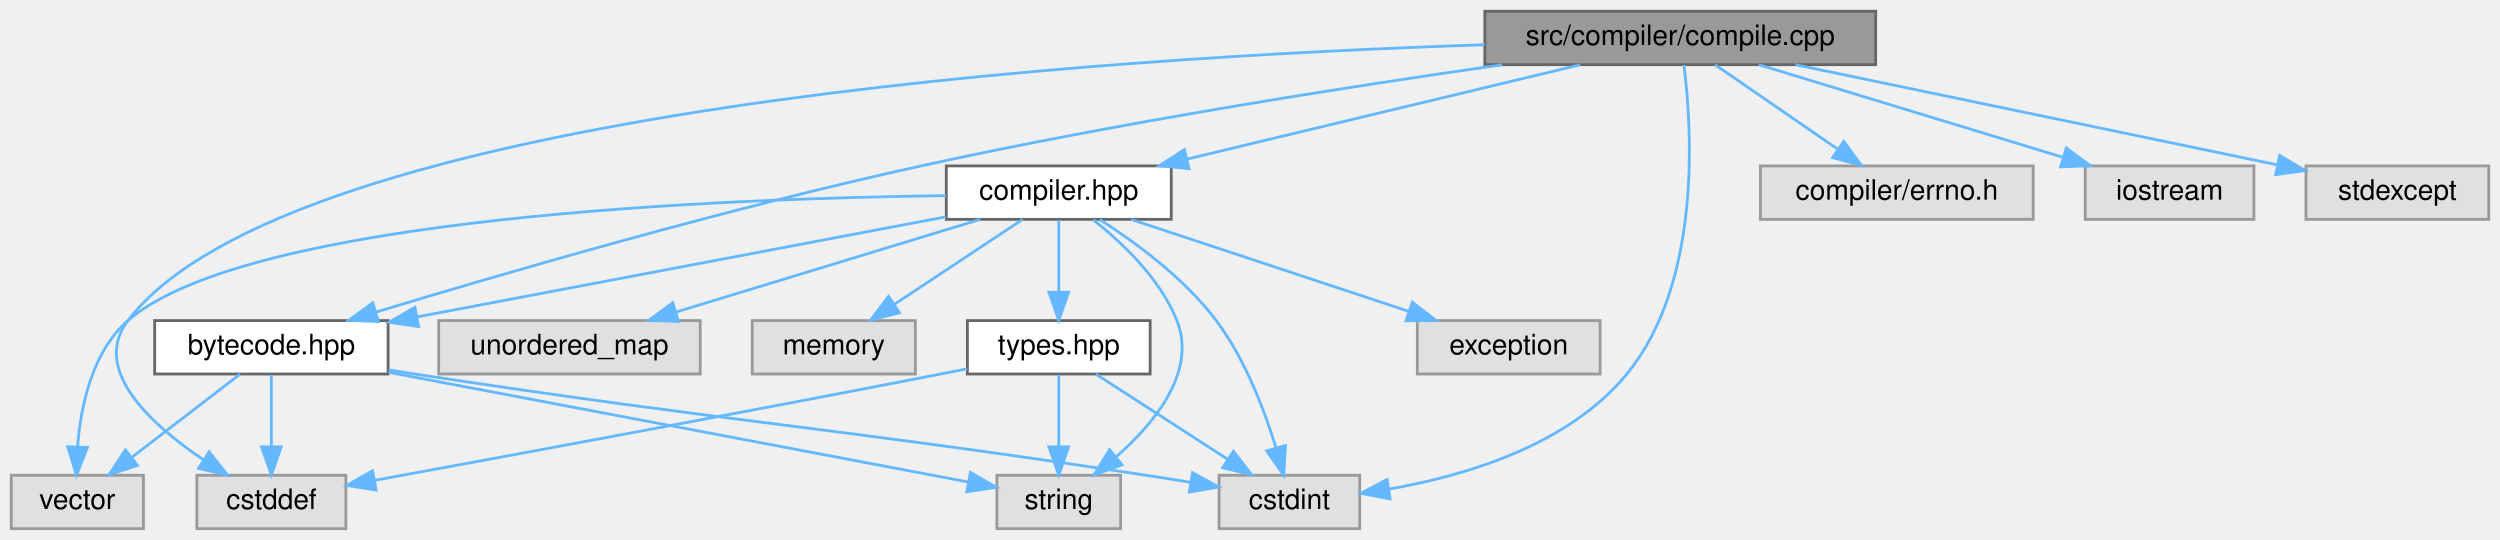
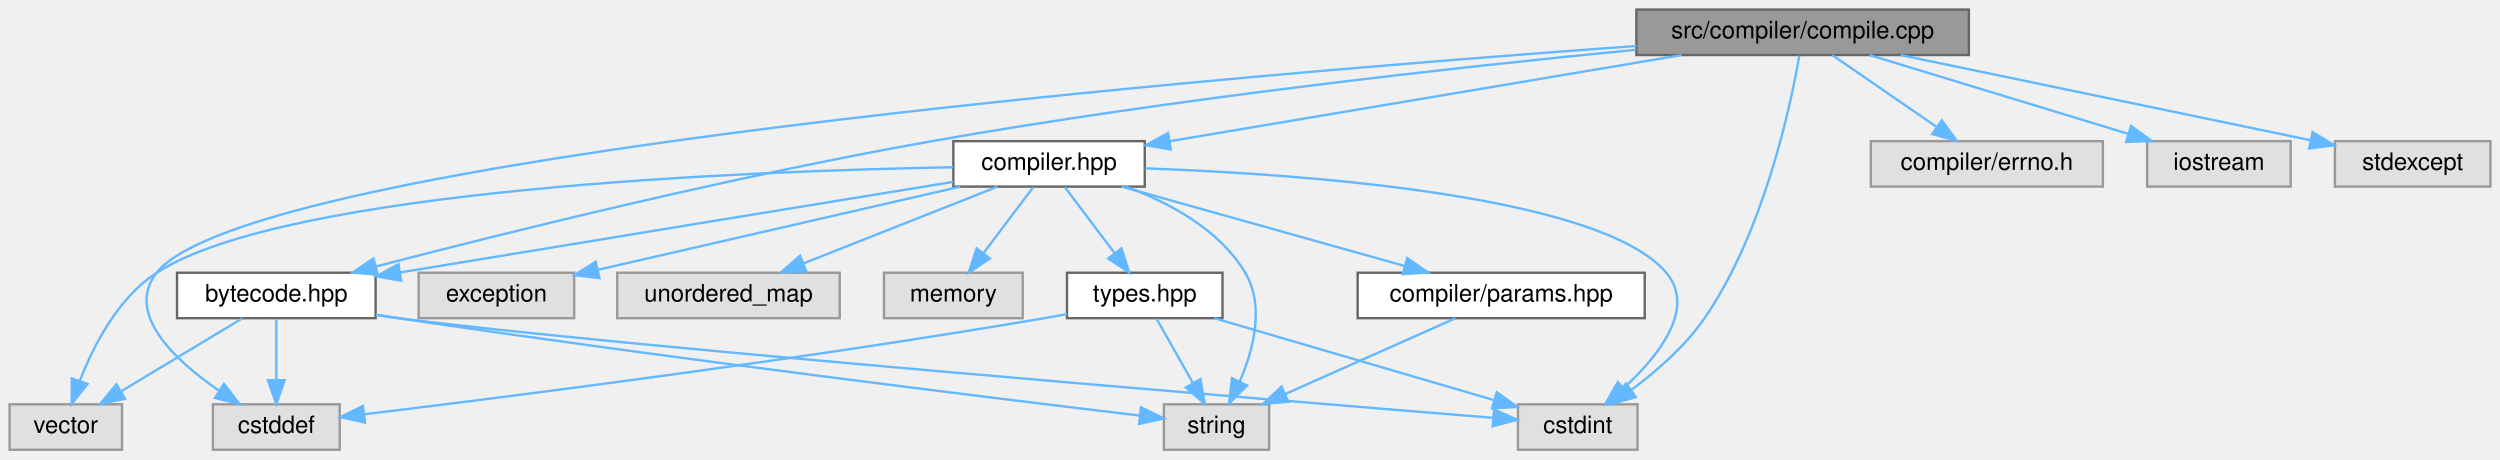
- <svg xmlns="http://www.w3.org/2000/svg" xmlns:xlink="http://www.w3.org/1999/xlink" width="889pt" height="192pt" viewBox="0.00 0.00 889.00 192.00">
+ <svg xmlns="http://www.w3.org/2000/svg" xmlns:xlink="http://www.w3.org/1999/xlink" width="1045pt" height="192pt" viewBox="0.00 0.00 1045.00 192.00">
  <g id="graph0" class="graph" transform="scale(1 1) rotate(0) translate(4 188)">
    <g id="Node000001" class="node">
      <g id="a_Node000001">
        <a xlink:title=" ">
-           <polygon fill="#999999" stroke="#666666" points="663,-184 524,-184 524,-165 663,-165 663,-184" />
-           <text text-anchor="middle" x="593.5" y="-172" font-family="Helvetica,sans-Serif" font-size="10.00">src/compiler/compile.cpp</text>
+           <polygon fill="#999999" stroke="#666666" points="819,-184 680,-184 680,-165 819,-165 819,-184" />
+           <text text-anchor="middle" x="749.5" y="-172" font-family="Helvetica,sans-Serif" font-size="10.00">src/compiler/compile.cpp</text>
        </a>
      </g>
    </g>
    <g id="Node000002" class="node">
      <g id="a_Node000002">
        <a xlink:href="bytecode_8hpp.html" target="_top" xlink:title=" ">
-           <polygon fill="white" stroke="#666666" points="134,-74 51,-74 51,-55 134,-55 134,-74" />
-           <text text-anchor="middle" x="92.5" y="-62" font-family="Helvetica,sans-Serif" font-size="10.00">bytecode.hpp</text>
+           <polygon fill="white" stroke="#666666" points="153,-74 70,-74 70,-55 153,-55 153,-74" />
+           <text text-anchor="middle" x="111.5" y="-62" font-family="Helvetica,sans-Serif" font-size="10.00">bytecode.hpp</text>
        </a>
      </g>
    </g>
    <g id="edge1_Node000001_Node000002" class="edge">
      <g id="a_edge1_Node000001_Node000002">
        <a xlink:title=" ">
-           <path fill="none" stroke="#63b8ff" d="M530.13,-164.97C475.19,-157.13 393.69,-144.39 323.5,-129 254.38,-113.85 175.11,-90.79 129.7,-77.03" />
-           <polygon fill="#63b8ff" stroke="#63b8ff" points="130.59,-73.64 120,-74.07 128.55,-80.33 130.59,-73.64" />
+           <path fill="none" stroke="#63b8ff" d="M679.73,-167.19C606.22,-160.02 487.22,-146.95 385.5,-129 302.38,-114.33 206.58,-90.52 153.13,-76.6" />
+           <polygon fill="#63b8ff" stroke="#63b8ff" points="153.89,-73.18 143.33,-74.04 152.12,-79.96 153.89,-73.18" />
        </a>
      </g>
    </g>
    <g id="Node000003" class="node">
      <g id="a_Node000003">
        <a xlink:title=" ">
-           <polygon fill="#e0e0e0" stroke="#999999" points="479.5,-19 429.5,-19 429.5,0 479.5,0 479.5,-19" />
-           <text text-anchor="middle" x="454.5" y="-7" font-family="Helvetica,sans-Serif" font-size="10.00">cstdint</text>
-         </a>
-       </g>
-     </g>
-     <g id="edge20_Node000001_Node000003" class="edge">
-       <g id="a_edge20_Node000001_Node000003">
-         <a xlink:title=" ">
-           <path fill="none" stroke="#63b8ff" d="M594.8,-164.89C597.52,-143.6 601.47,-87.85 574.5,-55 553.75,-29.72 517.19,-18.8 489.86,-14.08" />
-           <polygon fill="#63b8ff" stroke="#63b8ff" points="490.3,-10.61 479.89,-12.56 489.25,-17.53 490.3,-10.61" />
+           <polygon fill="#e0e0e0" stroke="#999999" points="680.5,-19 630.5,-19 630.5,0 680.5,0 680.5,-19" />
+           <text text-anchor="middle" x="655.5" y="-7" font-family="Helvetica,sans-Serif" font-size="10.00">cstdint</text>
+         </a>
+       </g>
+     </g>
+     <g id="edge22_Node000001_Node000003" class="edge">
+       <g id="a_edge22_Node000001_Node000003">
+         <a xlink:title=" ">
+           <path fill="none" stroke="#63b8ff" d="M748.12,-164.74C744.54,-144.06 733.43,-91.23 708.5,-55 700.41,-43.25 688.42,-32.82 677.89,-25.02" />
+           <polygon fill="#63b8ff" stroke="#63b8ff" points="679.7,-22.01 669.51,-19.12 675.67,-27.74 679.7,-22.01" />
        </a>
      </g>
    </g>
    <g id="Node000004" class="node">
      <g id="a_Node000004">
        <a xlink:title=" ">
-           <polygon fill="#e0e0e0" stroke="#999999" points="119,-19 66,-19 66,0 119,0 119,-19" />
-           <text text-anchor="middle" x="92.5" y="-7" font-family="Helvetica,sans-Serif" font-size="10.00">cstddef</text>
-         </a>
-       </g>
-     </g>
-     <g id="edge19_Node000001_Node000004" class="edge">
-       <g id="a_edge19_Node000001_Node000004">
-         <a xlink:title=" ">
-           <path fill="none" stroke="#63b8ff" d="M523.96,-172.09C388.86,-167.68 99.06,-149.43 41.5,-74 28.32,-56.73 49.34,-37.31 68.25,-24.55" />
-           <polygon fill="#63b8ff" stroke="#63b8ff" points="70.37,-27.34 76.93,-19.02 66.61,-21.44 70.37,-27.34" />
+           <polygon fill="#e0e0e0" stroke="#999999" points="138,-19 85,-19 85,0 138,0 138,-19" />
+           <text text-anchor="middle" x="111.5" y="-7" font-family="Helvetica,sans-Serif" font-size="10.00">cstddef</text>
+         </a>
+       </g>
+     </g>
+     <g id="edge21_Node000001_Node000004" class="edge">
+       <g id="a_edge21_Node000001_Node000004">
+         <a xlink:title=" ">
+           <path fill="none" stroke="#63b8ff" d="M679.97,-168.79C512.85,-156.74 99.56,-122.28 61.5,-74 48.15,-57.07 68.84,-37.58 87.52,-24.71" />
+           <polygon fill="#63b8ff" stroke="#63b8ff" points="89.62,-27.52 96.1,-19.13 85.81,-21.65 89.62,-27.52" />
        </a>
      </g>
    </g>
    <g id="Node000007" class="node">
      <g id="a_Node000007">
        <a xlink:href="compiler_8hpp.html" target="_top" xlink:title=" ">
-           <polygon fill="white" stroke="#666666" points="412.5,-129 332.5,-129 332.5,-110 412.5,-110 412.5,-129" />
-           <text text-anchor="middle" x="372.5" y="-117" font-family="Helvetica,sans-Serif" font-size="10.00">compiler.hpp</text>
+           <polygon fill="white" stroke="#666666" points="474.5,-129 394.5,-129 394.5,-110 474.5,-110 474.5,-129" />
+           <text text-anchor="middle" x="434.5" y="-117" font-family="Helvetica,sans-Serif" font-size="10.00">compiler.hpp</text>
        </a>
      </g>
    </g>
    <g id="edge6_Node000001_Node000007" class="edge">
      <g id="a_edge6_Node000001_Node000007">
        <a xlink:title=" ">
-           <path fill="none" stroke="#63b8ff" d="M557.99,-164.98C520.01,-155.87 459.63,-141.4 418.14,-131.45" />
-           <polygon fill="#63b8ff" stroke="#63b8ff" points="418.83,-128.01 408.29,-129.08 417.19,-134.82 418.83,-128.01" />
+           <path fill="none" stroke="#63b8ff" d="M698.89,-164.98C640.16,-155.1 543.87,-138.9 485.13,-129.02" />
+           <polygon fill="#63b8ff" stroke="#63b8ff" points="485.41,-125.52 474.97,-127.31 484.25,-132.42 485.41,-125.52" />
+         </a>
+       </g>
+     </g>
+     <g id="Node000013" class="node">
+       <g id="a_Node000013">
+         <a xlink:title=" ">
+           <polygon fill="#e0e0e0" stroke="#999999" points="875,-129 778,-129 778,-110 875,-110 875,-129" />
+           <text text-anchor="middle" x="826.5" y="-117" font-family="Helvetica,sans-Serif" font-size="10.00">compiler/errno.h</text>
+         </a>
+       </g>
+     </g>
+     <g id="edge20_Node000001_Node000013" class="edge">
+       <g id="a_edge20_Node000001_Node000013">
+         <a xlink:title=" ">
+           <path fill="none" stroke="#63b8ff" d="M761.87,-164.98C773.59,-156.92 791.42,-144.65 805.39,-135.03" />
+           <polygon fill="#63b8ff" stroke="#63b8ff" points="807.65,-137.72 813.9,-129.17 803.68,-131.96 807.65,-137.72" />
+         </a>
+       </g>
+     </g>
+     <g id="Node000014" class="node">
+       <g id="a_Node000014">
+         <a xlink:title=" ">
+           <polygon fill="#e0e0e0" stroke="#999999" points="953.5,-129 893.5,-129 893.5,-110 953.5,-110 953.5,-129" />
+           <text text-anchor="middle" x="923.5" y="-117" font-family="Helvetica,sans-Serif" font-size="10.00">iostream</text>
+         </a>
+       </g>
+     </g>
+     <g id="edge23_Node000001_Node000014" class="edge">
+       <g id="a_edge23_Node000001_Node000014">
+         <a xlink:title=" ">
+           <path fill="none" stroke="#63b8ff" d="M777.46,-164.98C806.8,-156.05 853.1,-141.94 885.69,-132.02" />
+           <polygon fill="#63b8ff" stroke="#63b8ff" points="886.78,-135.34 895.32,-129.08 884.74,-128.65 886.78,-135.34" />
+         </a>
+       </g>
+     </g>
+     <g id="Node000015" class="node">
+       <g id="a_Node000015">
+         <a xlink:title=" ">
+           <polygon fill="#e0e0e0" stroke="#999999" points="1037,-129 972,-129 972,-110 1037,-110 1037,-129" />
+           <text text-anchor="middle" x="1004.5" y="-117" font-family="Helvetica,sans-Serif" font-size="10.00">stdexcept</text>
+         </a>
+       </g>
+     </g>
+     <g id="edge24_Node000001_Node000015" class="edge">
+       <g id="a_edge24_Node000001_Node000015">
+         <a xlink:title=" ">
+           <path fill="none" stroke="#63b8ff" d="M790.47,-164.98C837.43,-155.23 914.03,-139.3 961.73,-129.39" />
+           <polygon fill="#63b8ff" stroke="#63b8ff" points="962.66,-132.77 971.74,-127.31 961.24,-125.92 962.66,-132.77" />
+         </a>
+       </g>
+     </g>
+     <g id="edge2_Node000002_Node000003" class="edge">
+       <g id="a_edge2_Node000002_Node000003">
+         <a xlink:title=" ">
+           <path fill="none" stroke="#63b8ff" d="M153.21,-56.29C156.35,-55.82 159.47,-55.39 162.5,-55 251.34,-43.6 522.33,-21.27 619.97,-13.36" />
+           <polygon fill="#63b8ff" stroke="#63b8ff" points="620.51,-16.82 630.2,-12.53 619.95,-9.85 620.51,-16.82" />
+         </a>
+       </g>
+     </g>
+     <g id="edge3_Node000002_Node000004" class="edge">
+       <g id="a_edge3_Node000002_Node000004">
+         <a xlink:title=" ">
+           <path fill="none" stroke="#63b8ff" d="M111.5,-54.75C111.5,-47.8 111.5,-37.85 111.5,-29.13" />
+           <polygon fill="#63b8ff" stroke="#63b8ff" points="115,-29.09 111.5,-19.09 108,-29.09 115,-29.09" />
+         </a>
+       </g>
+     </g>
+     <g id="Node000005" class="node">
+       <g id="a_Node000005">
+         <a xlink:title=" ">
+           <polygon fill="#e0e0e0" stroke="#999999" points="526.5,-19 482.5,-19 482.5,0 526.5,0 526.5,-19" />
+           <text text-anchor="middle" x="504.5" y="-7" font-family="Helvetica,sans-Serif" font-size="10.00">string</text>
+         </a>
+       </g>
+     </g>
+     <g id="edge4_Node000002_Node000005" class="edge">
+       <g id="a_edge4_Node000002_Node000005">
+         <a xlink:title=" ">
+           <path fill="none" stroke="#63b8ff" d="M153.23,-56.42C156.36,-55.93 159.48,-55.45 162.5,-55 276.2,-38.13 411.7,-21.54 472.36,-14.29" />
+           <polygon fill="#63b8ff" stroke="#63b8ff" points="472.94,-17.75 482.46,-13.09 472.11,-10.8 472.94,-17.75" />
+         </a>
+       </g>
+     </g>
+     <g id="Node000006" class="node">
+       <g id="a_Node000006">
+         <a xlink:title=" ">
+           <polygon fill="#e0e0e0" stroke="#999999" points="47,-19 0,-19 0,0 47,0 47,-19" />
+           <text text-anchor="middle" x="23.5" y="-7" font-family="Helvetica,sans-Serif" font-size="10.00">vector</text>
+         </a>
+       </g>
+     </g>
+     <g id="edge5_Node000002_Node000006" class="edge">
+       <g id="a_edge5_Node000002_Node000006">
+         <a xlink:title=" ">
+           <path fill="none" stroke="#63b8ff" d="M97.36,-54.98C83.71,-46.77 62.81,-34.18 46.72,-24.49" />
+           <polygon fill="#63b8ff" stroke="#63b8ff" points="48.27,-21.33 37.9,-19.17 44.66,-27.33 48.27,-21.33" />
+         </a>
+       </g>
+     </g>
+     <g id="edge7_Node000007_Node000002" class="edge">
+       <g id="a_edge7_Node000007_Node000002">
+         <a xlink:title=" ">
+           <path fill="none" stroke="#63b8ff" d="M394.4,-111.98C343.25,-103.65 251.8,-88.73 163.2,-74.11" />
+           <polygon fill="#63b8ff" stroke="#63b8ff" points="163.68,-70.64 153.25,-72.47 162.54,-77.55 163.68,-70.64" />
+         </a>
+       </g>
+     </g>
+     <g id="edge14_Node000007_Node000003" class="edge">
+       <g id="a_edge14_Node000007_Node000003">
+         <a xlink:title=" ">
+           <path fill="none" stroke="#63b8ff" d="M474.66,-117.63C540.08,-115.27 665.12,-106.5 692.5,-74 705.05,-59.1 689.46,-39.38 674.84,-25.89" />
+           <polygon fill="#63b8ff" stroke="#63b8ff" points="676.85,-23 667,-19.11 672.27,-28.3 676.85,-23" />
+         </a>
+       </g>
+     </g>
+     <g id="edge16_Node000007_Node000005" class="edge">
+       <g id="a_edge16_Node000007_Node000005">
+         <a xlink:title=" ">
+           <path fill="none" stroke="#63b8ff" d="M466.71,-109.92C484.75,-103.29 505.73,-92.09 516.5,-74 524.73,-60.17 519.97,-41.9 514.19,-28.51" />
+           <polygon fill="#63b8ff" stroke="#63b8ff" points="517.28,-26.86 509.78,-19.38 510.98,-29.9 517.28,-26.86" />
+         </a>
+       </g>
+     </g>
+     <g id="edge18_Node000007_Node000006" class="edge">
+       <g id="a_edge18_Node000007_Node000006">
+         <a xlink:title=" ">
+           <path fill="none" stroke="#63b8ff" d="M394.4,-118.1C309.67,-116.55 115.75,-109.16 61.5,-74 45.36,-63.54 35.11,-43.61 29.37,-28.85" />
+           <polygon fill="#63b8ff" stroke="#63b8ff" points="32.6,-27.49 25.97,-19.23 26,-29.83 32.6,-27.49" />
+         </a>
+       </g>
+     </g>
+     <g id="Node000008" class="node">
+       <g id="a_Node000008">
+         <a xlink:href="params_8hpp.html" target="_top" xlink:title=" ">
+           <polygon fill="white" stroke="#666666" points="683.5,-74 563.5,-74 563.5,-55 683.5,-55 683.5,-74" />
+           <text text-anchor="middle" x="623.5" y="-62" font-family="Helvetica,sans-Serif" font-size="10.00">compiler/params.hpp</text>
+         </a>
+       </g>
+     </g>
+     <g id="edge8_Node000007_Node000008" class="edge">
+       <g id="a_edge8_Node000007_Node000008">
+         <a xlink:title=" ">
+           <path fill="none" stroke="#63b8ff" d="M464.87,-109.98C496.87,-101.01 547.46,-86.82 582.88,-76.89" />
+           <polygon fill="#63b8ff" stroke="#63b8ff" points="584.21,-80.15 592.9,-74.08 582.32,-73.41 584.21,-80.15" />
+         </a>
+       </g>
+     </g>
+     <g id="Node000009" class="node">
+       <g id="a_Node000009">
+         <a xlink:href="types_8hpp.html" target="_top" xlink:title=" ">
+           <polygon fill="white" stroke="#666666" points="507,-74 442,-74 442,-55 507,-55 507,-74" />
+           <text text-anchor="middle" x="474.5" y="-62" font-family="Helvetica,sans-Serif" font-size="10.00">types.hpp</text>
+         </a>
+       </g>
+     </g>
+     <g id="edge10_Node000007_Node000009" class="edge">
+       <g id="a_edge10_Node000007_Node000009">
+         <a xlink:title=" ">
+           <path fill="none" stroke="#63b8ff" d="M441.11,-109.75C446.76,-102.26 455.04,-91.28 461.95,-82.13" />
+           <polygon fill="#63b8ff" stroke="#63b8ff" points="464.79,-84.18 468.02,-74.09 459.2,-79.96 464.79,-84.18" />
+         </a>
+       </g>
+     </g>
+     <g id="Node000010" class="node">
+       <g id="a_Node000010">
+         <a xlink:title=" ">
+           <polygon fill="#e0e0e0" stroke="#999999" points="236,-74 171,-74 171,-55 236,-55 236,-74" />
+           <text text-anchor="middle" x="203.5" y="-62" font-family="Helvetica,sans-Serif" font-size="10.00">exception</text>
+         </a>
+       </g>
+     </g>
+     <g id="edge15_Node000007_Node000010" class="edge">
+       <g id="a_edge15_Node000007_Node000010">
+         <a xlink:title=" ">
+           <path fill="none" stroke="#63b8ff" d="M397.39,-109.98C356.06,-100.5 289.39,-85.21 246,-75.25" />
+           <polygon fill="#63b8ff" stroke="#63b8ff" points="246.57,-71.79 236.04,-72.97 245.01,-78.61 246.57,-71.79" />
+         </a>
+       </g>
+     </g>
+     <g id="Node000011" class="node">
+       <g id="a_Node000011">
+         <a xlink:title=" ">
+           <polygon fill="#e0e0e0" stroke="#999999" points="347,-74 254,-74 254,-55 347,-55 347,-74" />
+           <text text-anchor="middle" x="300.5" y="-62" font-family="Helvetica,sans-Serif" font-size="10.00">unordered_map</text>
+         </a>
+       </g>
+     </g>
+     <g id="edge17_Node000007_Node000011" class="edge">
+       <g id="a_edge17_Node000007_Node000011">
+         <a xlink:title=" ">
+           <path fill="none" stroke="#63b8ff" d="M412.97,-109.98C391.03,-101.3 356.76,-87.75 331.81,-77.88" />
+           <polygon fill="#63b8ff" stroke="#63b8ff" points="333.01,-74.59 322.42,-74.17 330.43,-81.1 333.01,-74.59" />
        </a>
      </g>
    </g>
    <g id="Node000012" class="node">
      <g id="a_Node000012">
        <a xlink:title=" ">
-           <polygon fill="#e0e0e0" stroke="#999999" points="719,-129 622,-129 622,-110 719,-110 719,-129" />
-           <text text-anchor="middle" x="670.5" y="-117" font-family="Helvetica,sans-Serif" font-size="10.00">compiler/errno.h</text>
-         </a>
-       </g>
-     </g>
-     <g id="edge18_Node000001_Node000012" class="edge">
-       <g id="a_edge18_Node000001_Node000012">
-         <a xlink:title=" ">
-           <path fill="none" stroke="#63b8ff" d="M605.87,-164.98C617.59,-156.92 635.42,-144.65 649.39,-135.03" />
-           <polygon fill="#63b8ff" stroke="#63b8ff" points="651.65,-137.72 657.9,-129.17 647.68,-131.96 651.65,-137.72" />
-         </a>
-       </g>
-     </g>
-     <g id="Node000013" class="node">
-       <g id="a_Node000013">
-         <a xlink:title=" ">
-           <polygon fill="#e0e0e0" stroke="#999999" points="797.5,-129 737.5,-129 737.5,-110 797.5,-110 797.5,-129" />
-           <text text-anchor="middle" x="767.5" y="-117" font-family="Helvetica,sans-Serif" font-size="10.00">iostream</text>
-         </a>
-       </g>
-     </g>
-     <g id="edge21_Node000001_Node000013" class="edge">
-       <g id="a_edge21_Node000001_Node000013">
-         <a xlink:title=" ">
-           <path fill="none" stroke="#63b8ff" d="M621.46,-164.98C650.8,-156.05 697.1,-141.94 729.69,-132.02" />
-           <polygon fill="#63b8ff" stroke="#63b8ff" points="730.78,-135.34 739.32,-129.08 728.74,-128.65 730.78,-135.34" />
-         </a>
-       </g>
-     </g>
-     <g id="Node000014" class="node">
-       <g id="a_Node000014">
-         <a xlink:title=" ">
-           <polygon fill="#e0e0e0" stroke="#999999" points="881,-129 816,-129 816,-110 881,-110 881,-129" />
-           <text text-anchor="middle" x="848.5" y="-117" font-family="Helvetica,sans-Serif" font-size="10.00">stdexcept</text>
-         </a>
-       </g>
-     </g>
-     <g id="edge22_Node000001_Node000014" class="edge">
-       <g id="a_edge22_Node000001_Node000014">
-         <a xlink:title=" ">
-           <path fill="none" stroke="#63b8ff" d="M634.47,-164.98C681.43,-155.23 758.03,-139.3 805.73,-129.39" />
-           <polygon fill="#63b8ff" stroke="#63b8ff" points="806.66,-132.77 815.74,-127.31 805.24,-125.92 806.66,-132.77" />
-         </a>
-       </g>
-     </g>
-     <g id="edge2_Node000002_Node000003" class="edge">
-       <g id="a_edge2_Node000002_Node000003">
-         <a xlink:title=" ">
-           <path fill="none" stroke="#63b8ff" d="M134.23,-56.45C137.37,-55.95 140.48,-55.46 143.5,-55 258.82,-37.41 288.18,-36.59 403.5,-19 408.64,-18.22 414.06,-17.35 419.37,-16.48" />
-           <polygon fill="#63b8ff" stroke="#63b8ff" points="420.07,-19.92 429.36,-14.83 418.92,-13.01 420.07,-19.92" />
-         </a>
-       </g>
-     </g>
-     <g id="edge3_Node000002_Node000004" class="edge">
-       <g id="a_edge3_Node000002_Node000004">
-         <a xlink:title=" ">
-           <path fill="none" stroke="#63b8ff" d="M92.5,-54.75C92.5,-47.8 92.5,-37.85 92.5,-29.13" />
-           <polygon fill="#63b8ff" stroke="#63b8ff" points="96,-29.09 92.5,-19.09 89,-29.09 96,-29.09" />
-         </a>
-       </g>
-     </g>
-     <g id="Node000005" class="node">
-       <g id="a_Node000005">
-         <a xlink:title=" ">
-           <polygon fill="#e0e0e0" stroke="#999999" points="394.5,-19 350.5,-19 350.5,0 394.5,0 394.5,-19" />
-           <text text-anchor="middle" x="372.5" y="-7" font-family="Helvetica,sans-Serif" font-size="10.00">string</text>
-         </a>
-       </g>
-     </g>
-     <g id="edge4_Node000002_Node000005" class="edge">
-       <g id="a_edge4_Node000002_Node000005">
-         <a xlink:title=" ">
-           <path fill="none" stroke="#63b8ff" d="M134.12,-55.62C190.3,-44.99 289.21,-26.26 340.16,-16.62" />
-           <polygon fill="#63b8ff" stroke="#63b8ff" points="341.1,-20.01 350.27,-14.71 339.79,-13.13 341.1,-20.01" />
-         </a>
-       </g>
-     </g>
-     <g id="Node000006" class="node">
-       <g id="a_Node000006">
-         <a xlink:title=" ">
-           <polygon fill="#e0e0e0" stroke="#999999" points="47,-19 0,-19 0,0 47,0 47,-19" />
-           <text text-anchor="middle" x="23.5" y="-7" font-family="Helvetica,sans-Serif" font-size="10.00">vector</text>
-         </a>
-       </g>
-     </g>
-     <g id="edge5_Node000002_Node000006" class="edge">
-       <g id="a_edge5_Node000002_Node000006">
-         <a xlink:title=" ">
-           <path fill="none" stroke="#63b8ff" d="M81.41,-54.98C71.01,-47 55.24,-34.88 42.78,-25.31" />
-           <polygon fill="#63b8ff" stroke="#63b8ff" points="44.85,-22.49 34.79,-19.17 40.59,-28.04 44.85,-22.49" />
-         </a>
-       </g>
-     </g>
-     <g id="edge7_Node000007_Node000002" class="edge">
-       <g id="a_edge7_Node000007_Node000002">
-         <a xlink:title=" ">
-           <path fill="none" stroke="#63b8ff" d="M332.38,-110.91C282.95,-101.55 198.84,-85.63 144.49,-75.34" />
-           <polygon fill="#63b8ff" stroke="#63b8ff" points="144.85,-71.85 134.37,-73.43 143.55,-78.72 144.85,-71.85" />
-         </a>
-       </g>
-     </g>
-     <g id="edge12_Node000007_Node000003" class="edge">
-       <g id="a_edge12_Node000007_Node000003">
-         <a xlink:title=" ">
-           <path fill="none" stroke="#63b8ff" d="M387.11,-109.91C399.55,-101.95 417.17,-89.09 428.5,-74 438.67,-60.45 445.56,-42.37 449.68,-28.96" />
-           <polygon fill="#63b8ff" stroke="#63b8ff" points="453.14,-29.58 452.5,-19 446.41,-27.67 453.14,-29.58" />
-         </a>
-       </g>
-     </g>
-     <g id="edge14_Node000007_Node000005" class="edge">
-       <g id="a_edge14_Node000007_Node000005">
-         <a xlink:title=" ">
-           <path fill="none" stroke="#63b8ff" d="M384.71,-109.86C394.85,-101.88 408.54,-89.01 414.5,-74 421.64,-56.03 406.91,-37.86 392.96,-25.59" />
-           <polygon fill="#63b8ff" stroke="#63b8ff" points="394.98,-22.71 385.02,-19.09 390.54,-28.13 394.98,-22.71" />
-         </a>
-       </g>
-     </g>
-     <g id="edge16_Node000007_Node000006" class="edge">
-       <g id="a_edge16_Node000007_Node000006">
-         <a xlink:title=" ">
-           <path fill="none" stroke="#63b8ff" d="M332.35,-118.43C253.91,-117.46 84.22,-111.03 41.5,-74 28.79,-62.99 24.74,-43.73 23.59,-29.3" />
-           <polygon fill="#63b8ff" stroke="#63b8ff" points="27.08,-28.87 23.19,-19.02 20.08,-29.15 27.08,-28.87" />
-         </a>
-       </g>
-     </g>
-     <g id="Node000008" class="node">
-       <g id="a_Node000008">
-         <a xlink:href="types_8hpp.html" target="_top" xlink:title=" ">
-           <polygon fill="white" stroke="#666666" points="405,-74 340,-74 340,-55 405,-55 405,-74" />
-           <text text-anchor="middle" x="372.5" y="-62" font-family="Helvetica,sans-Serif" font-size="10.00">types.hpp</text>
-         </a>
-       </g>
-     </g>
-     <g id="edge8_Node000007_Node000008" class="edge">
-       <g id="a_edge8_Node000007_Node000008">
-         <a xlink:title=" ">
-           <path fill="none" stroke="#63b8ff" d="M372.5,-109.75C372.5,-102.8 372.5,-92.85 372.5,-84.13" />
-           <polygon fill="#63b8ff" stroke="#63b8ff" points="376,-84.09 372.5,-74.09 369,-84.09 376,-84.09" />
-         </a>
-       </g>
-     </g>
-     <g id="Node000009" class="node">
-       <g id="a_Node000009">
-         <a xlink:title=" ">
-           <polygon fill="#e0e0e0" stroke="#999999" points="565,-74 500,-74 500,-55 565,-55 565,-74" />
-           <text text-anchor="middle" x="532.5" y="-62" font-family="Helvetica,sans-Serif" font-size="10.00">exception</text>
-         </a>
-       </g>
-     </g>
-     <g id="edge13_Node000007_Node000009" class="edge">
-       <g id="a_edge13_Node000007_Node000009">
-         <a xlink:title=" ">
-           <path fill="none" stroke="#63b8ff" d="M398.21,-109.98C424.95,-101.13 467.03,-87.19 496.95,-77.28" />
-           <polygon fill="#63b8ff" stroke="#63b8ff" points="498.2,-80.55 506.59,-74.08 496,-73.9 498.2,-80.55" />
-         </a>
-       </g>
-     </g>
-     <g id="Node000010" class="node">
-       <g id="a_Node000010">
-         <a xlink:title=" ">
-           <polygon fill="#e0e0e0" stroke="#999999" points="245,-74 152,-74 152,-55 245,-55 245,-74" />
-           <text text-anchor="middle" x="198.5" y="-62" font-family="Helvetica,sans-Serif" font-size="10.00">unordered_map</text>
-         </a>
-       </g>
-     </g>
-     <g id="edge15_Node000007_Node000010" class="edge">
-       <g id="a_edge15_Node000007_Node000010">
-         <a xlink:title=" ">
-           <path fill="none" stroke="#63b8ff" d="M344.54,-109.98C315.2,-101.05 268.9,-86.94 236.31,-77.02" />
-           <polygon fill="#63b8ff" stroke="#63b8ff" points="237.26,-73.65 226.68,-74.08 235.22,-80.34 237.26,-73.65" />
-         </a>
-       </g>
-     </g>
-     <g id="Node000011" class="node">
-       <g id="a_Node000011">
-         <a xlink:title=" ">
-           <polygon fill="#e0e0e0" stroke="#999999" points="321.5,-74 263.5,-74 263.5,-55 321.5,-55 321.5,-74" />
-           <text text-anchor="middle" x="292.5" y="-62" font-family="Helvetica,sans-Serif" font-size="10.00">memory</text>
-         </a>
-       </g>
-     </g>
-     <g id="edge17_Node000007_Node000011" class="edge">
-       <g id="a_edge17_Node000007_Node000011">
-         <a xlink:title=" ">
-           <path fill="none" stroke="#63b8ff" d="M359.65,-109.98C347.36,-101.84 328.59,-89.41 314.02,-79.76" />
-           <polygon fill="#63b8ff" stroke="#63b8ff" points="315.86,-76.78 305.59,-74.17 311.99,-82.61 315.86,-76.78" />
-         </a>
-       </g>
-     </g>
-     <g id="edge10_Node000008_Node000003" class="edge">
-       <g id="a_edge10_Node000008_Node000003">
-         <a xlink:title=" ">
-           <path fill="none" stroke="#63b8ff" d="M385.67,-54.98C398.27,-46.84 417.5,-34.41 432.44,-24.76" />
-           <polygon fill="#63b8ff" stroke="#63b8ff" points="434.59,-27.54 441.09,-19.17 430.79,-21.66 434.59,-27.54" />
-         </a>
-       </g>
-     </g>
-     <g id="edge9_Node000008_Node000004" class="edge">
-       <g id="a_edge9_Node000008_Node000004">
-         <a xlink:title=" ">
-           <path fill="none" stroke="#63b8ff" d="M339.95,-56.86C336.76,-56.23 333.57,-55.6 330.5,-55 259.34,-41.15 176.05,-25.76 129.26,-17.2" />
-           <polygon fill="#63b8ff" stroke="#63b8ff" points="129.76,-13.73 119.29,-15.38 128.5,-20.62 129.76,-13.73" />
-         </a>
-       </g>
-     </g>
-     <g id="edge11_Node000008_Node000005" class="edge">
-       <g id="a_edge11_Node000008_Node000005">
-         <a xlink:title=" ">
-           <path fill="none" stroke="#63b8ff" d="M372.5,-54.75C372.5,-47.8 372.5,-37.85 372.5,-29.13" />
-           <polygon fill="#63b8ff" stroke="#63b8ff" points="376,-29.09 372.5,-19.09 369,-29.09 376,-29.09" />
+           <polygon fill="#e0e0e0" stroke="#999999" points="423.5,-74 365.5,-74 365.5,-55 423.5,-55 423.5,-74" />
+           <text text-anchor="middle" x="394.5" y="-62" font-family="Helvetica,sans-Serif" font-size="10.00">memory</text>
+         </a>
+       </g>
+     </g>
+     <g id="edge19_Node000007_Node000012" class="edge">
+       <g id="a_edge19_Node000007_Node000012">
+         <a xlink:title=" ">
+           <path fill="none" stroke="#63b8ff" d="M427.89,-109.75C422.24,-102.26 413.96,-91.28 407.05,-82.13" />
+           <polygon fill="#63b8ff" stroke="#63b8ff" points="409.8,-79.96 400.98,-74.09 404.21,-84.18 409.8,-79.96" />
+         </a>
+       </g>
+     </g>
+     <g id="edge9_Node000008_Node000005" class="edge">
+       <g id="a_edge9_Node000008_Node000005">
+         <a xlink:title=" ">
+           <path fill="none" stroke="#63b8ff" d="M604.38,-54.98C585.15,-46.42 555.27,-33.11 533.19,-23.28" />
+           <polygon fill="#63b8ff" stroke="#63b8ff" points="534.53,-20.04 523.97,-19.17 531.68,-26.44 534.53,-20.04" />
+         </a>
+       </g>
+     </g>
+     <g id="edge12_Node000009_Node000003" class="edge">
+       <g id="a_edge12_Node000009_Node000003">
+         <a xlink:title=" ">
+           <path fill="none" stroke="#63b8ff" d="M503.58,-54.98C535.37,-45.68 586.3,-30.76 620.31,-20.8" />
+           <polygon fill="#63b8ff" stroke="#63b8ff" points="621.67,-24.05 630.29,-17.88 619.71,-17.33 621.67,-24.05" />
+         </a>
+       </g>
+     </g>
+     <g id="edge11_Node000009_Node000004" class="edge">
+       <g id="a_edge11_Node000009_Node000004">
+         <a xlink:title=" ">
+           <path fill="none" stroke="#63b8ff" d="M441.98,-56.71C438.78,-56.11 435.58,-55.52 432.5,-55 329.95,-37.53 208.08,-22.08 148.3,-14.85" />
+           <polygon fill="#63b8ff" stroke="#63b8ff" points="148.57,-11.36 138.22,-13.64 147.73,-18.31 148.57,-11.36" />
+         </a>
+       </g>
+     </g>
+     <g id="edge13_Node000009_Node000005" class="edge">
+       <g id="a_edge13_Node000009_Node000005">
+         <a xlink:title=" ">
+           <path fill="none" stroke="#63b8ff" d="M479.45,-54.75C483.56,-47.49 489.53,-36.95 494.6,-27.98" />
+           <polygon fill="#63b8ff" stroke="#63b8ff" points="497.76,-29.52 499.64,-19.09 491.67,-26.07 497.76,-29.52" />
        </a>
      </g>
    </g>
  </g>
</svg>
